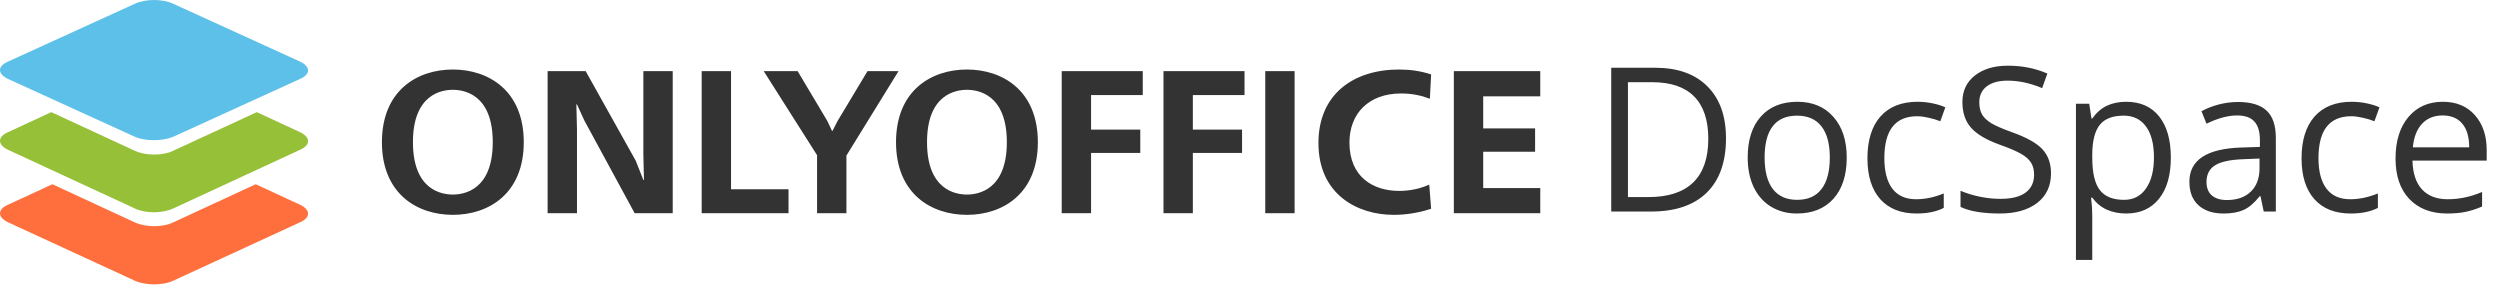
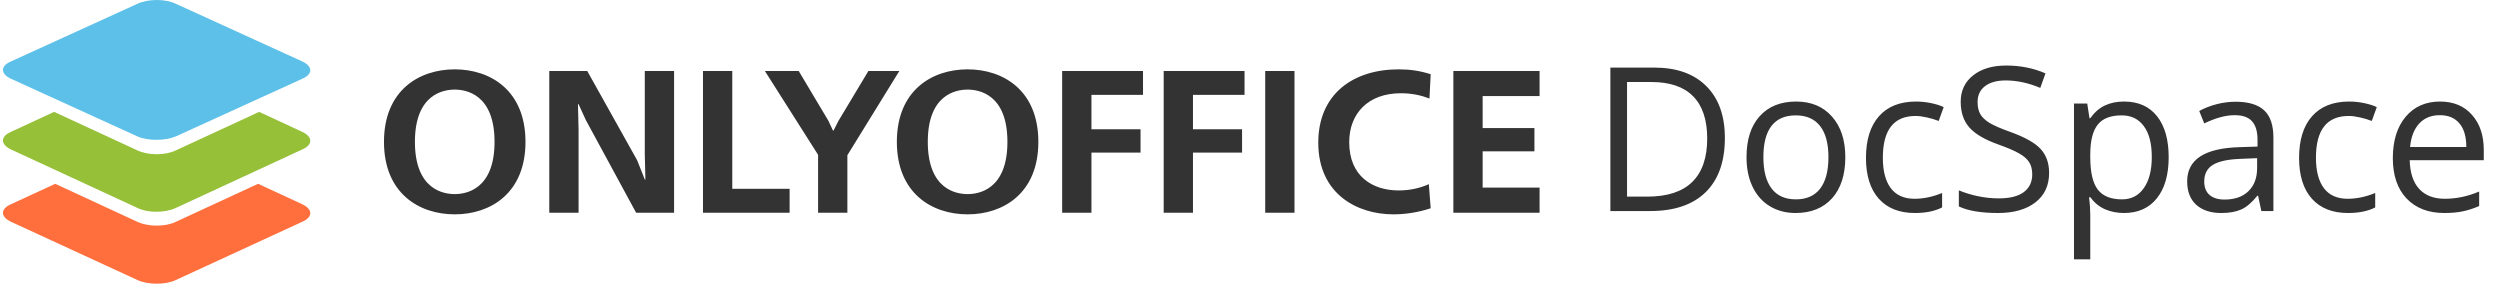
- <svg xmlns="http://www.w3.org/2000/svg" width="211" height="24" viewBox="0 0 211 24" fill="none">
-   <path fill-rule="evenodd" clip-rule="evenodd" d="M11.411 23.706L0.685 18.765C-0.228 18.334 -0.228 17.667 0.685 17.275L4.419 15.549L11.371 18.765C12.285 19.196 13.755 19.196 14.629 18.765L21.581 15.549L25.315 17.275C26.228 17.706 26.228 18.373 25.315 18.765L14.589 23.706C13.755 24.098 12.285 24.098 11.411 23.706Z" fill="#FF6F3D" />
-   <path fill-rule="evenodd" clip-rule="evenodd" d="M11.376 17.592L0.683 12.645C-0.228 12.213 -0.228 11.546 0.683 11.153L4.327 9.465L11.376 12.723C12.287 13.155 13.752 13.155 14.624 12.723L21.673 9.465L25.317 11.153C26.228 11.585 26.228 12.252 25.317 12.645L14.624 17.592C13.713 18.023 12.248 18.023 11.376 17.592Z" fill="#95C038" />
-   <path fill-rule="evenodd" clip-rule="evenodd" d="M11.376 11.541L0.683 6.665C-0.228 6.24 -0.228 5.582 0.683 5.195L11.376 0.319C12.287 -0.106 13.752 -0.106 14.624 0.319L25.317 5.195C26.228 5.62 26.228 6.278 25.317 6.665L14.624 11.541C13.713 11.928 12.248 11.928 11.376 11.541Z" fill="#5DC0E8" />
-   <path fill-rule="evenodd" clip-rule="evenodd" d="M171.943 17.123C172.717 16.526 173.105 15.693 173.105 14.625C173.105 13.795 172.864 13.12 172.383 12.6C171.907 12.079 171.032 11.592 169.76 11.139C169.001 10.867 168.437 10.621 168.066 10.4C167.701 10.173 167.441 9.927 167.286 9.661C167.131 9.39 167.053 9.044 167.053 8.624C167.053 8.054 167.264 7.608 167.684 7.287C168.105 6.966 168.689 6.806 169.436 6.806C170.382 6.806 171.356 7.016 172.358 7.437L172.798 6.208C171.785 5.765 170.675 5.544 169.469 5.544C168.312 5.544 167.383 5.821 166.68 6.374C165.977 6.927 165.626 7.672 165.626 8.607C165.626 9.498 165.866 10.22 166.348 10.773C166.835 11.327 167.643 11.806 168.772 12.21C169.58 12.497 170.18 12.755 170.573 12.981C170.971 13.208 171.254 13.457 171.42 13.729C171.591 13.994 171.677 14.337 171.677 14.758C171.677 15.394 171.439 15.892 170.963 16.252C170.487 16.606 169.779 16.783 168.838 16.783C168.263 16.783 167.682 16.722 167.095 16.601C166.508 16.479 165.966 16.313 165.468 16.102V17.464C166.243 17.835 167.35 18.02 168.788 18.02C170.116 18.02 171.168 17.721 171.943 17.123ZM144.039 16.269C145.129 15.206 145.674 13.673 145.674 11.67C145.674 9.794 145.151 8.333 144.105 7.287C143.06 6.241 141.593 5.718 139.706 5.718H135.987V17.854H139.349C141.391 17.854 142.954 17.326 144.039 16.269ZM142.985 8.142C143.782 8.944 144.18 10.137 144.18 11.72C144.18 13.341 143.757 14.567 142.91 15.397C142.063 16.221 140.799 16.634 139.117 16.634H137.398V6.938H139.449C141.015 6.938 142.194 7.34 142.985 8.142ZM154.743 16.775C155.49 15.939 155.864 14.78 155.864 13.297C155.864 11.852 155.487 10.707 154.735 9.86C153.988 9.014 152.978 8.59 151.705 8.59C150.388 8.59 149.359 9.005 148.617 9.835C147.876 10.66 147.505 11.814 147.505 13.297C147.505 14.254 147.676 15.09 148.019 15.804C148.363 16.518 148.85 17.065 149.48 17.447C150.111 17.829 150.833 18.02 151.647 18.02C152.964 18.02 153.996 17.605 154.743 16.775ZM149.63 15.953C149.165 15.344 148.933 14.459 148.933 13.297C148.933 12.124 149.162 11.241 149.622 10.649C150.081 10.057 150.761 9.761 151.663 9.761C152.577 9.761 153.266 10.062 153.73 10.665C154.201 11.263 154.436 12.14 154.436 13.297C154.436 14.464 154.201 15.353 153.73 15.961C153.266 16.565 152.582 16.866 151.68 16.866C150.778 16.866 150.095 16.562 149.63 15.953ZM161.753 18.02C160.436 18.02 159.415 17.616 158.69 16.808C157.971 15.995 157.611 14.846 157.611 13.363C157.611 11.841 157.976 10.665 158.707 9.835C159.443 9.005 160.489 8.59 161.845 8.59C162.282 8.59 162.719 8.637 163.156 8.731C163.593 8.826 163.936 8.936 164.185 9.063L163.762 10.234C163.458 10.112 163.126 10.012 162.766 9.935C162.406 9.852 162.088 9.811 161.811 9.811C159.963 9.811 159.039 10.989 159.039 13.347C159.039 14.464 159.263 15.322 159.711 15.92C160.165 16.518 160.835 16.816 161.72 16.816C162.478 16.816 163.256 16.653 164.053 16.327V17.547C163.444 17.862 162.677 18.02 161.753 18.02ZM179.443 18.02C178.85 18.02 178.308 17.912 177.816 17.696C177.329 17.475 176.919 17.137 176.587 16.684H176.487C176.554 17.215 176.587 17.718 176.587 18.194V21.938H175.209V8.756H176.33L176.521 10.002H176.587C176.941 9.503 177.354 9.144 177.824 8.922C178.294 8.701 178.834 8.59 179.443 8.59C180.649 8.59 181.579 9.003 182.232 9.827C182.89 10.652 183.219 11.808 183.219 13.297C183.219 14.791 182.885 15.953 182.215 16.783C181.551 17.608 180.627 18.02 179.443 18.02ZM179.243 9.761C178.314 9.761 177.641 10.018 177.226 10.533C176.811 11.047 176.598 11.866 176.587 12.99V13.297C176.587 14.575 176.8 15.491 177.226 16.044C177.652 16.592 178.336 16.866 179.277 16.866C180.062 16.866 180.677 16.548 181.119 15.912C181.568 15.275 181.792 14.398 181.792 13.28C181.792 12.146 181.568 11.277 181.119 10.674C180.677 10.065 180.051 9.761 179.243 9.761ZM190.786 16.559L191.06 17.854H192.081V11.645C192.081 10.582 191.818 9.811 191.292 9.329C190.772 8.848 189.969 8.607 188.885 8.607C188.348 8.607 187.811 8.676 187.275 8.814C186.743 8.953 186.254 9.144 185.805 9.387L186.229 10.441C187.186 9.977 188.044 9.744 188.802 9.744C189.477 9.744 189.967 9.916 190.271 10.259C190.581 10.596 190.736 11.122 190.736 11.836V12.4L189.192 12.45C186.254 12.539 184.784 13.502 184.784 15.339C184.784 16.197 185.039 16.858 185.548 17.323C186.063 17.788 186.771 18.02 187.673 18.02C188.348 18.02 188.91 17.92 189.358 17.721C189.812 17.516 190.266 17.129 190.719 16.559H190.786ZM189.964 16.177C189.477 16.648 188.805 16.883 187.947 16.883C187.405 16.883 186.981 16.753 186.677 16.493C186.378 16.233 186.229 15.854 186.229 15.355C186.229 14.719 186.469 14.252 186.951 13.953C187.438 13.648 188.229 13.477 189.325 13.438L190.703 13.38V14.202C190.703 15.048 190.456 15.707 189.964 16.177ZM198.394 18.02C197.077 18.02 196.056 17.616 195.331 16.808C194.611 15.995 194.251 14.846 194.251 13.363C194.251 11.841 194.617 10.665 195.347 9.835C196.083 9.005 197.129 8.59 198.485 8.59C198.922 8.59 199.359 8.637 199.796 8.731C200.234 8.826 200.577 8.936 200.826 9.063L200.402 10.234C200.098 10.112 199.766 10.012 199.406 9.935C199.047 9.852 198.728 9.811 198.452 9.811C196.603 9.811 195.679 10.989 195.679 13.347C195.679 14.464 195.903 15.322 196.352 15.92C196.805 16.518 197.475 16.816 198.36 16.816C199.118 16.816 199.896 16.653 200.693 16.327V17.547C200.084 17.862 199.318 18.02 198.394 18.02ZM203.345 16.791C204.125 17.61 205.188 18.02 206.533 18.02C207.147 18.02 207.67 17.973 208.102 17.879C208.539 17.79 209.001 17.641 209.488 17.431V16.202C208.53 16.612 207.562 16.816 206.582 16.816C205.653 16.816 204.931 16.54 204.416 15.986C203.907 15.433 203.638 14.622 203.611 13.554H209.878V12.683C209.878 11.454 209.546 10.466 208.882 9.719C208.218 8.967 207.316 8.59 206.176 8.59C204.958 8.59 203.987 9.022 203.262 9.885C202.543 10.748 202.183 11.913 202.183 13.38C202.183 14.835 202.57 15.973 203.345 16.791ZM204.408 10.458C204.845 9.982 205.429 9.744 206.159 9.744C206.879 9.744 207.432 9.977 207.819 10.441C208.207 10.901 208.4 11.565 208.4 12.434H203.644C203.721 11.592 203.976 10.934 204.408 10.458ZM32.234 12C32.234 7.648 35.201 5.867 38.22 5.867C41.239 5.867 44.206 7.648 44.206 12C44.206 16.352 41.239 18.133 38.22 18.133C35.201 18.133 32.234 16.352 32.234 12ZM41.588 12C41.588 7.94 39.145 7.58 38.22 7.58C37.295 7.58 34.852 7.94 34.852 12C34.852 16.06 37.295 16.42 38.22 16.42C39.145 16.42 41.588 16.06 41.588 12ZM48.697 17.996H46.219V6.004H49.43L53.653 13.559L54.299 15.187H54.351L54.299 13.062V6.004H56.777V17.996H53.566L49.308 10.15L48.697 8.813H48.645L48.697 10.938V17.996ZM59.222 17.996H66.552V15.975H61.7V6.004H59.222V17.996ZM68.96 13.097L64.458 6.004H67.32L69.832 10.218L70.216 11.041H70.269L70.688 10.218L73.218 6.004H75.836L71.438 13.131V17.996H68.96V13.097ZM81.609 5.867C78.59 5.867 75.624 7.648 75.624 12C75.624 16.352 78.59 18.133 81.609 18.133C84.628 18.133 87.595 16.352 87.595 12C87.595 7.648 84.628 5.867 81.609 5.867ZM81.609 7.58C82.534 7.58 84.977 7.94 84.977 12C84.977 16.06 82.534 16.42 81.609 16.42C80.684 16.42 78.241 16.06 78.241 12C78.241 7.94 80.684 7.58 81.609 7.58ZM92.086 17.996H89.608V6.004H96.449V8.025H92.086V10.938H96.24V12.908H92.086V17.996ZM98.198 17.996H100.676V12.908H104.829V10.938H100.676V8.025H105.038V6.004H98.198V17.996ZM109.265 17.996H106.787V6.004H109.265V17.996ZM120.629 15.581C120.019 15.855 119.164 16.112 118.082 16.112C115.883 16.112 113.893 14.93 113.893 12.034C113.893 9.584 115.516 7.888 118.256 7.888C119.181 7.888 119.966 8.06 120.682 8.334L120.786 6.278C119.862 5.987 119.041 5.867 118.082 5.867C114.242 5.867 111.276 7.94 111.276 12.069C111.276 16.437 114.591 18.133 117.628 18.133C118.605 18.133 119.704 17.979 120.786 17.619L120.629 15.581ZM129.999 17.996H122.704V6.004H129.999V8.128H125.182V10.835H129.562V12.805H125.182V15.872H129.999V17.996Z" fill="#333333" />
+ <svg xmlns="http://www.w3.org/2000/svg" width="423" height="48" viewBox="0 0 423 48" fill="none">
+   <path fill-rule="evenodd" clip-rule="evenodd" d="M23.322 47.412L1.871 37.53C0.043 36.667 0.043 35.334 1.871 34.55L9.339 31.099L23.243 37.53C25.07 38.392 28.01 38.392 29.757 37.53L43.661 31.099L51.13 34.55C52.957 35.412 52.957 36.745 51.13 37.53L29.678 47.412C28.01 48.196 25.07 48.196 23.322 47.412Z" fill="#FF6F3D" />
+   <path fill-rule="evenodd" clip-rule="evenodd" d="M23.253 35.183L1.866 25.29C0.045 24.426 0.045 23.091 1.866 22.306L9.153 18.93L23.253 25.447C25.074 26.311 28.005 26.311 29.747 25.447L43.846 18.93L51.134 22.306C52.955 23.17 52.955 24.505 51.134 25.29L29.747 35.183C27.926 36.047 24.995 36.047 23.253 35.183Z" fill="#95C038" />
+   <path fill-rule="evenodd" clip-rule="evenodd" d="M23.253 23.081L1.866 13.33C0.045 12.479 0.045 11.164 1.866 10.39L23.253 0.638C25.074 -0.213 28.005 -0.213 29.747 0.638L51.134 10.39C52.955 11.241 52.955 12.556 51.134 13.33L29.747 23.081C27.926 23.855 24.995 23.855 23.253 23.081Z" fill="#5DC0E8" />
+   <path fill-rule="evenodd" clip-rule="evenodd" d="M344.385 34.247C345.935 33.052 346.709 31.386 346.709 29.25C346.709 27.59 346.228 26.24 345.265 25.199C344.313 24.159 342.565 23.185 340.019 22.277C338.503 21.735 337.374 21.242 336.632 20.8C335.902 20.346 335.382 19.854 335.072 19.322C334.762 18.78 334.607 18.088 334.607 17.247C334.607 16.107 335.028 15.216 335.869 14.574C336.71 13.932 337.877 13.611 339.372 13.611C341.264 13.611 343.212 14.032 345.215 14.873L346.095 12.416C344.07 11.531 341.851 11.088 339.438 11.088C337.125 11.088 335.265 11.641 333.86 12.748C332.454 13.855 331.751 15.343 331.751 17.214C331.751 18.996 332.233 20.44 333.196 21.547C334.17 22.654 335.786 23.611 338.043 24.419C339.659 24.994 340.86 25.509 341.646 25.963C342.443 26.417 343.007 26.915 343.339 27.457C343.682 27.988 343.854 28.674 343.854 29.516C343.854 30.788 343.378 31.785 342.426 32.504C341.474 33.212 340.058 33.566 338.176 33.566C337.025 33.566 335.863 33.445 334.69 33.201C333.517 32.958 332.432 32.626 331.436 32.205V34.928C332.986 35.669 335.199 36.04 338.077 36.04C340.733 36.04 342.836 35.442 344.385 34.247ZM288.578 32.537C290.758 30.412 291.849 27.346 291.849 23.34C291.849 19.588 290.803 16.666 288.711 14.574C286.619 12.482 283.686 11.437 279.912 11.437H272.475V35.708H279.198C283.282 35.708 286.409 34.651 288.578 32.537ZM286.47 16.284C288.063 17.889 288.86 20.274 288.86 23.439C288.86 26.682 288.014 29.134 286.32 30.794C284.627 32.443 282.098 33.268 278.733 33.268H275.297V13.877H279.397C282.53 13.877 284.887 14.679 286.47 16.284ZM309.986 33.55C311.48 31.879 312.227 29.56 312.227 26.594C312.227 23.705 311.475 21.414 309.97 19.721C308.475 18.027 306.456 17.181 303.91 17.181C301.276 17.181 299.217 18.011 297.734 19.671C296.251 21.32 295.51 23.628 295.51 26.594C295.51 28.509 295.853 30.18 296.539 31.607C297.225 33.035 298.199 34.131 299.461 34.895C300.723 35.658 302.167 36.04 303.794 36.04C306.428 36.04 308.492 35.21 309.986 33.55ZM299.76 31.906C298.83 30.689 298.365 28.918 298.365 26.594C298.365 24.247 298.824 22.482 299.743 21.298C300.662 20.114 302.023 19.521 303.827 19.521C305.653 19.521 307.031 20.125 307.961 21.331C308.902 22.526 309.372 24.281 309.372 26.594C309.372 28.929 308.902 30.705 307.961 31.923C307.031 33.129 305.664 33.732 303.86 33.732C302.056 33.732 300.689 33.124 299.76 31.906ZM324.007 36.04C321.372 36.04 319.33 35.232 317.881 33.616C316.442 31.989 315.722 29.693 315.722 26.727C315.722 23.683 316.453 21.331 317.914 19.671C319.386 18.011 321.478 17.181 324.189 17.181C325.063 17.181 325.938 17.275 326.812 17.463C327.687 17.651 328.373 17.872 328.871 18.127L328.024 20.468C327.415 20.224 326.751 20.025 326.032 19.87C325.312 19.704 324.676 19.621 324.123 19.621C320.426 19.621 318.578 21.979 318.578 26.693C318.578 28.929 319.026 30.645 319.923 31.84C320.83 33.035 322.169 33.633 323.94 33.633C325.456 33.633 327.011 33.306 328.605 32.653V35.094C327.388 35.725 325.855 36.04 324.007 36.04ZM359.385 36.04C358.201 36.04 357.116 35.824 356.131 35.393C355.157 34.95 354.338 34.275 353.674 33.367H353.475C353.608 34.43 353.674 35.437 353.674 36.389V43.876H350.918V17.513H353.16L353.541 20.003H353.674C354.383 19.007 355.207 18.287 356.148 17.845C357.089 17.402 358.168 17.181 359.385 17.181C361.798 17.181 363.657 18.005 364.963 19.654C366.28 21.303 366.939 23.616 366.939 26.594C366.939 29.582 366.269 31.906 364.93 33.566C363.602 35.215 361.754 36.04 359.385 36.04ZM358.987 19.521C357.127 19.521 355.783 20.036 354.953 21.065C354.122 22.095 353.696 23.733 353.674 25.98V26.594C353.674 29.15 354.1 30.982 354.953 32.089C355.805 33.185 357.172 33.732 359.053 33.732C360.625 33.732 361.853 33.096 362.739 31.823C363.635 30.55 364.083 28.796 364.083 26.561C364.083 24.292 363.635 22.554 362.739 21.348C361.853 20.13 360.603 19.521 358.987 19.521ZM382.071 33.118L382.619 35.708H384.661V23.29C384.661 21.165 384.136 19.621 383.084 18.658C382.044 17.695 380.439 17.214 378.27 17.214C377.196 17.214 376.123 17.352 375.049 17.629C373.987 17.906 373.007 18.287 372.111 18.774L372.957 20.883C374.872 19.953 376.587 19.488 378.104 19.488C379.454 19.488 380.433 19.831 381.042 20.518C381.662 21.193 381.972 22.244 381.972 23.672V24.801L378.884 24.9C373.007 25.078 370.069 27.003 370.069 30.678C370.069 32.393 370.578 33.716 371.596 34.645C372.625 35.575 374.042 36.04 375.846 36.04C377.196 36.04 378.32 35.841 379.216 35.442C380.124 35.033 381.031 34.258 381.939 33.118H382.071ZM380.428 32.355C379.454 33.295 378.109 33.766 376.394 33.766C375.309 33.766 374.462 33.505 373.854 32.985C373.256 32.465 372.957 31.707 372.957 30.711C372.957 29.438 373.439 28.503 374.402 27.905C375.376 27.297 376.958 26.953 379.15 26.876L381.905 26.76V28.403C381.905 30.097 381.413 31.414 380.428 32.355ZM397.287 36.04C394.653 36.04 392.611 35.232 391.161 33.616C389.722 31.989 389.003 29.693 389.003 26.727C389.003 23.683 389.733 21.331 391.194 19.671C392.666 18.011 394.758 17.181 397.47 17.181C398.344 17.181 399.218 17.275 400.093 17.463C400.967 17.651 401.653 17.872 402.151 18.127L401.305 20.468C400.696 20.224 400.032 20.025 399.313 19.87C398.593 19.704 397.957 19.621 397.403 19.621C393.707 19.621 391.858 21.979 391.858 26.693C391.858 28.929 392.307 30.645 393.203 31.84C394.111 33.035 395.45 33.633 397.221 33.633C398.737 33.633 400.292 33.306 401.886 32.653V35.094C400.668 35.725 399.135 36.04 397.287 36.04ZM407.19 33.583C408.751 35.221 410.876 36.04 413.565 36.04C414.794 36.04 415.84 35.946 416.703 35.758C417.577 35.581 418.501 35.282 419.475 34.861V32.404C417.561 33.223 415.624 33.633 413.665 33.633C411.806 33.633 410.361 33.079 409.332 31.973C408.314 30.866 407.777 29.244 407.722 27.108H420.256V25.365C420.256 22.908 419.592 20.933 418.264 19.439C416.935 17.933 415.131 17.181 412.851 17.181C410.417 17.181 408.474 18.044 407.024 19.77C405.585 21.497 404.866 23.827 404.866 26.76C404.866 29.671 405.641 31.945 407.19 33.583ZM409.315 20.916C410.19 19.964 411.357 19.488 412.818 19.488C414.257 19.488 415.364 19.953 416.139 20.883C416.913 21.801 417.301 23.13 417.301 24.867H407.788C407.943 23.185 408.452 21.868 409.315 20.916ZM64.969 24C64.969 15.297 70.902 11.733 76.94 11.733C82.978 11.733 88.912 15.297 88.912 24C88.912 32.703 82.978 36.267 76.94 36.267C70.902 36.267 64.969 32.703 64.969 24ZM83.676 24C83.676 15.879 78.79 15.16 76.94 15.16C75.09 15.16 70.204 15.879 70.204 24C70.204 32.121 75.09 32.84 76.94 32.84C78.79 32.84 83.676 32.121 83.676 24ZM97.894 35.992H92.938V12.008H99.36L107.807 27.118L109.098 30.373H109.203L109.098 26.124V12.008H114.054V35.992H107.632L99.116 20.299L97.894 17.627H97.79L97.894 21.876V35.992ZM118.944 35.992H133.603V31.949H123.901V12.008H118.944V35.992ZM138.42 26.193L129.415 12.008H135.139L140.165 20.436L140.933 22.081H141.038L141.875 20.436L146.936 12.008H152.171L143.376 26.261V35.992H138.42V26.193ZM163.719 11.733C157.68 11.733 151.747 15.297 151.747 24C151.747 32.703 157.68 36.267 163.719 36.267C169.757 36.267 175.69 32.703 175.69 24C175.69 15.297 169.757 11.733 163.719 11.733ZM163.719 15.16C165.568 15.16 170.455 15.879 170.455 24C170.455 32.121 165.568 32.84 163.719 32.84C161.869 32.84 156.982 32.121 156.982 24C156.982 15.879 161.869 15.16 163.719 15.16ZM184.673 35.992H179.717V12.008H193.398V16.051H184.673V21.876H192.979V25.816H184.673V35.992ZM196.895 35.992H201.851V25.816H210.158V21.876H201.851V16.051H210.577V12.008H196.895V35.992ZM219.03 35.992H214.073V12.008H219.03V35.992ZM241.759 31.161C240.537 31.709 238.827 32.223 236.663 32.223C232.265 32.223 228.287 29.859 228.287 24.069C228.287 19.169 231.532 15.777 237.012 15.777C238.862 15.777 240.433 16.119 241.864 16.667L242.073 12.556C240.223 11.973 238.583 11.733 236.663 11.733C228.985 11.733 223.051 15.879 223.051 24.137C223.051 32.874 229.683 36.267 235.756 36.267C237.71 36.267 239.909 35.958 242.073 35.239L241.759 31.161ZM260.497 35.992H245.908V12.008H260.497V16.256H250.864V21.67H259.625V25.61H250.864V31.744H260.497V35.992Z" fill="#333333" />
</svg>
